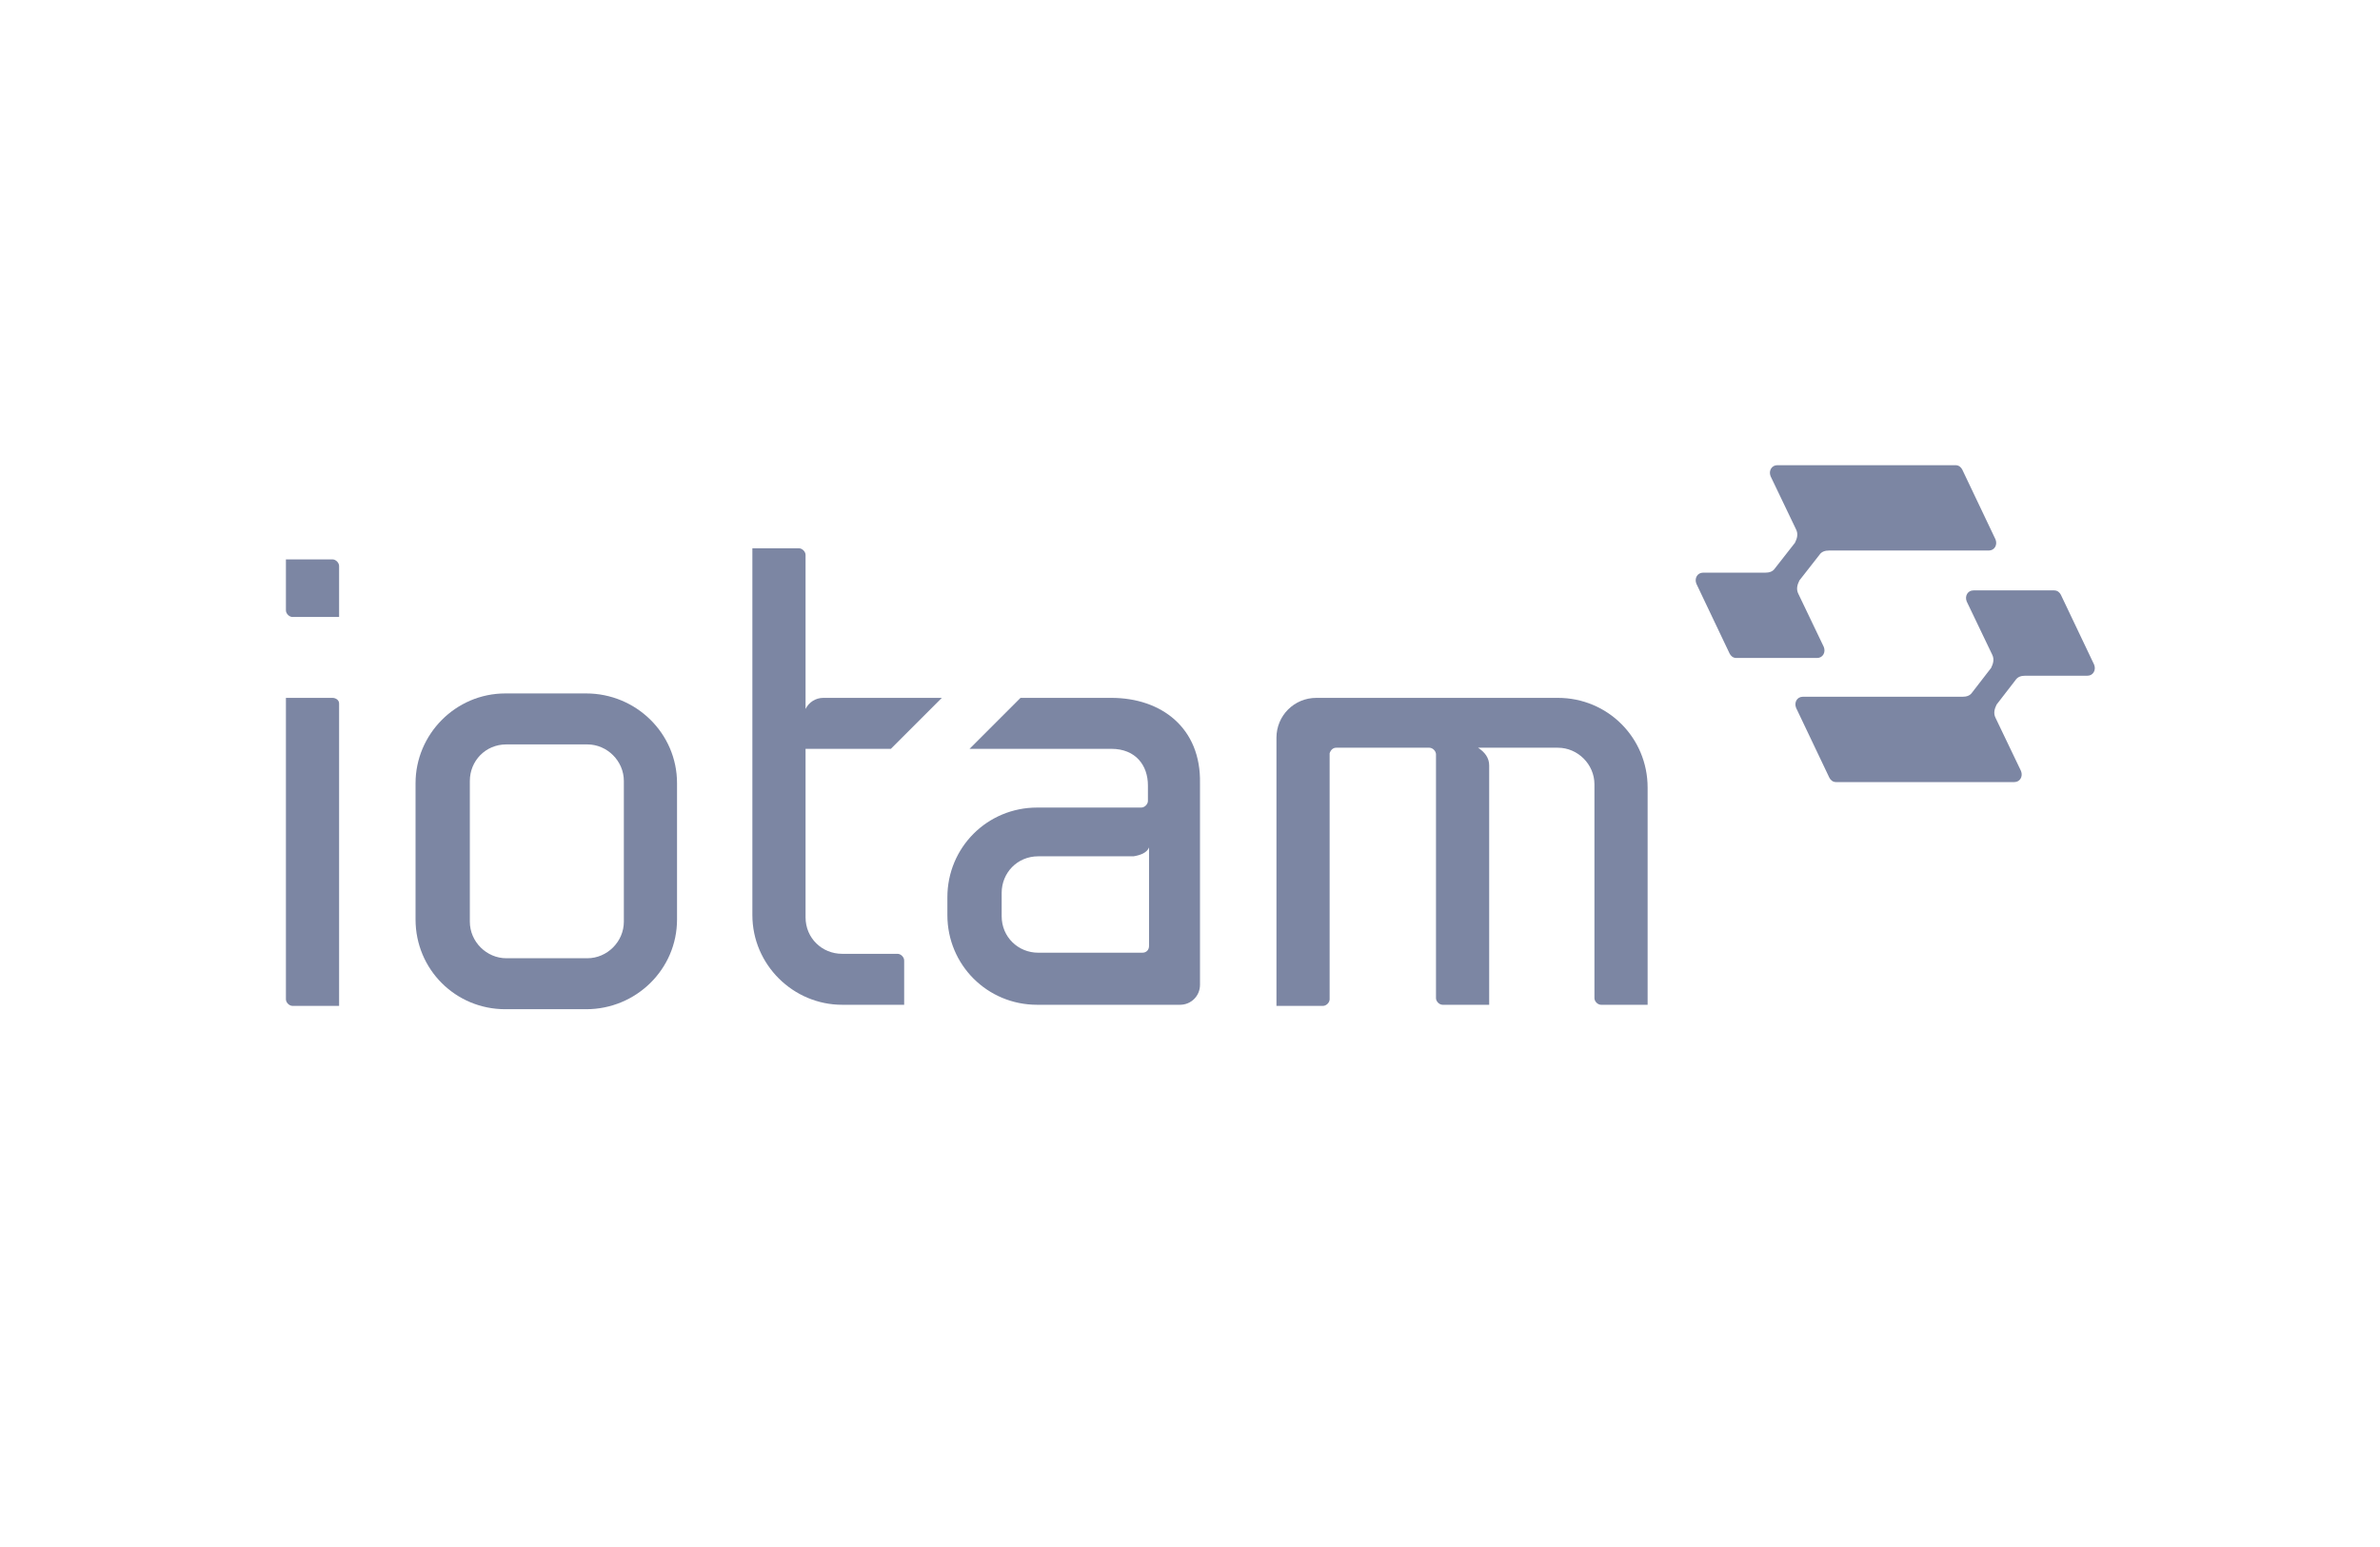
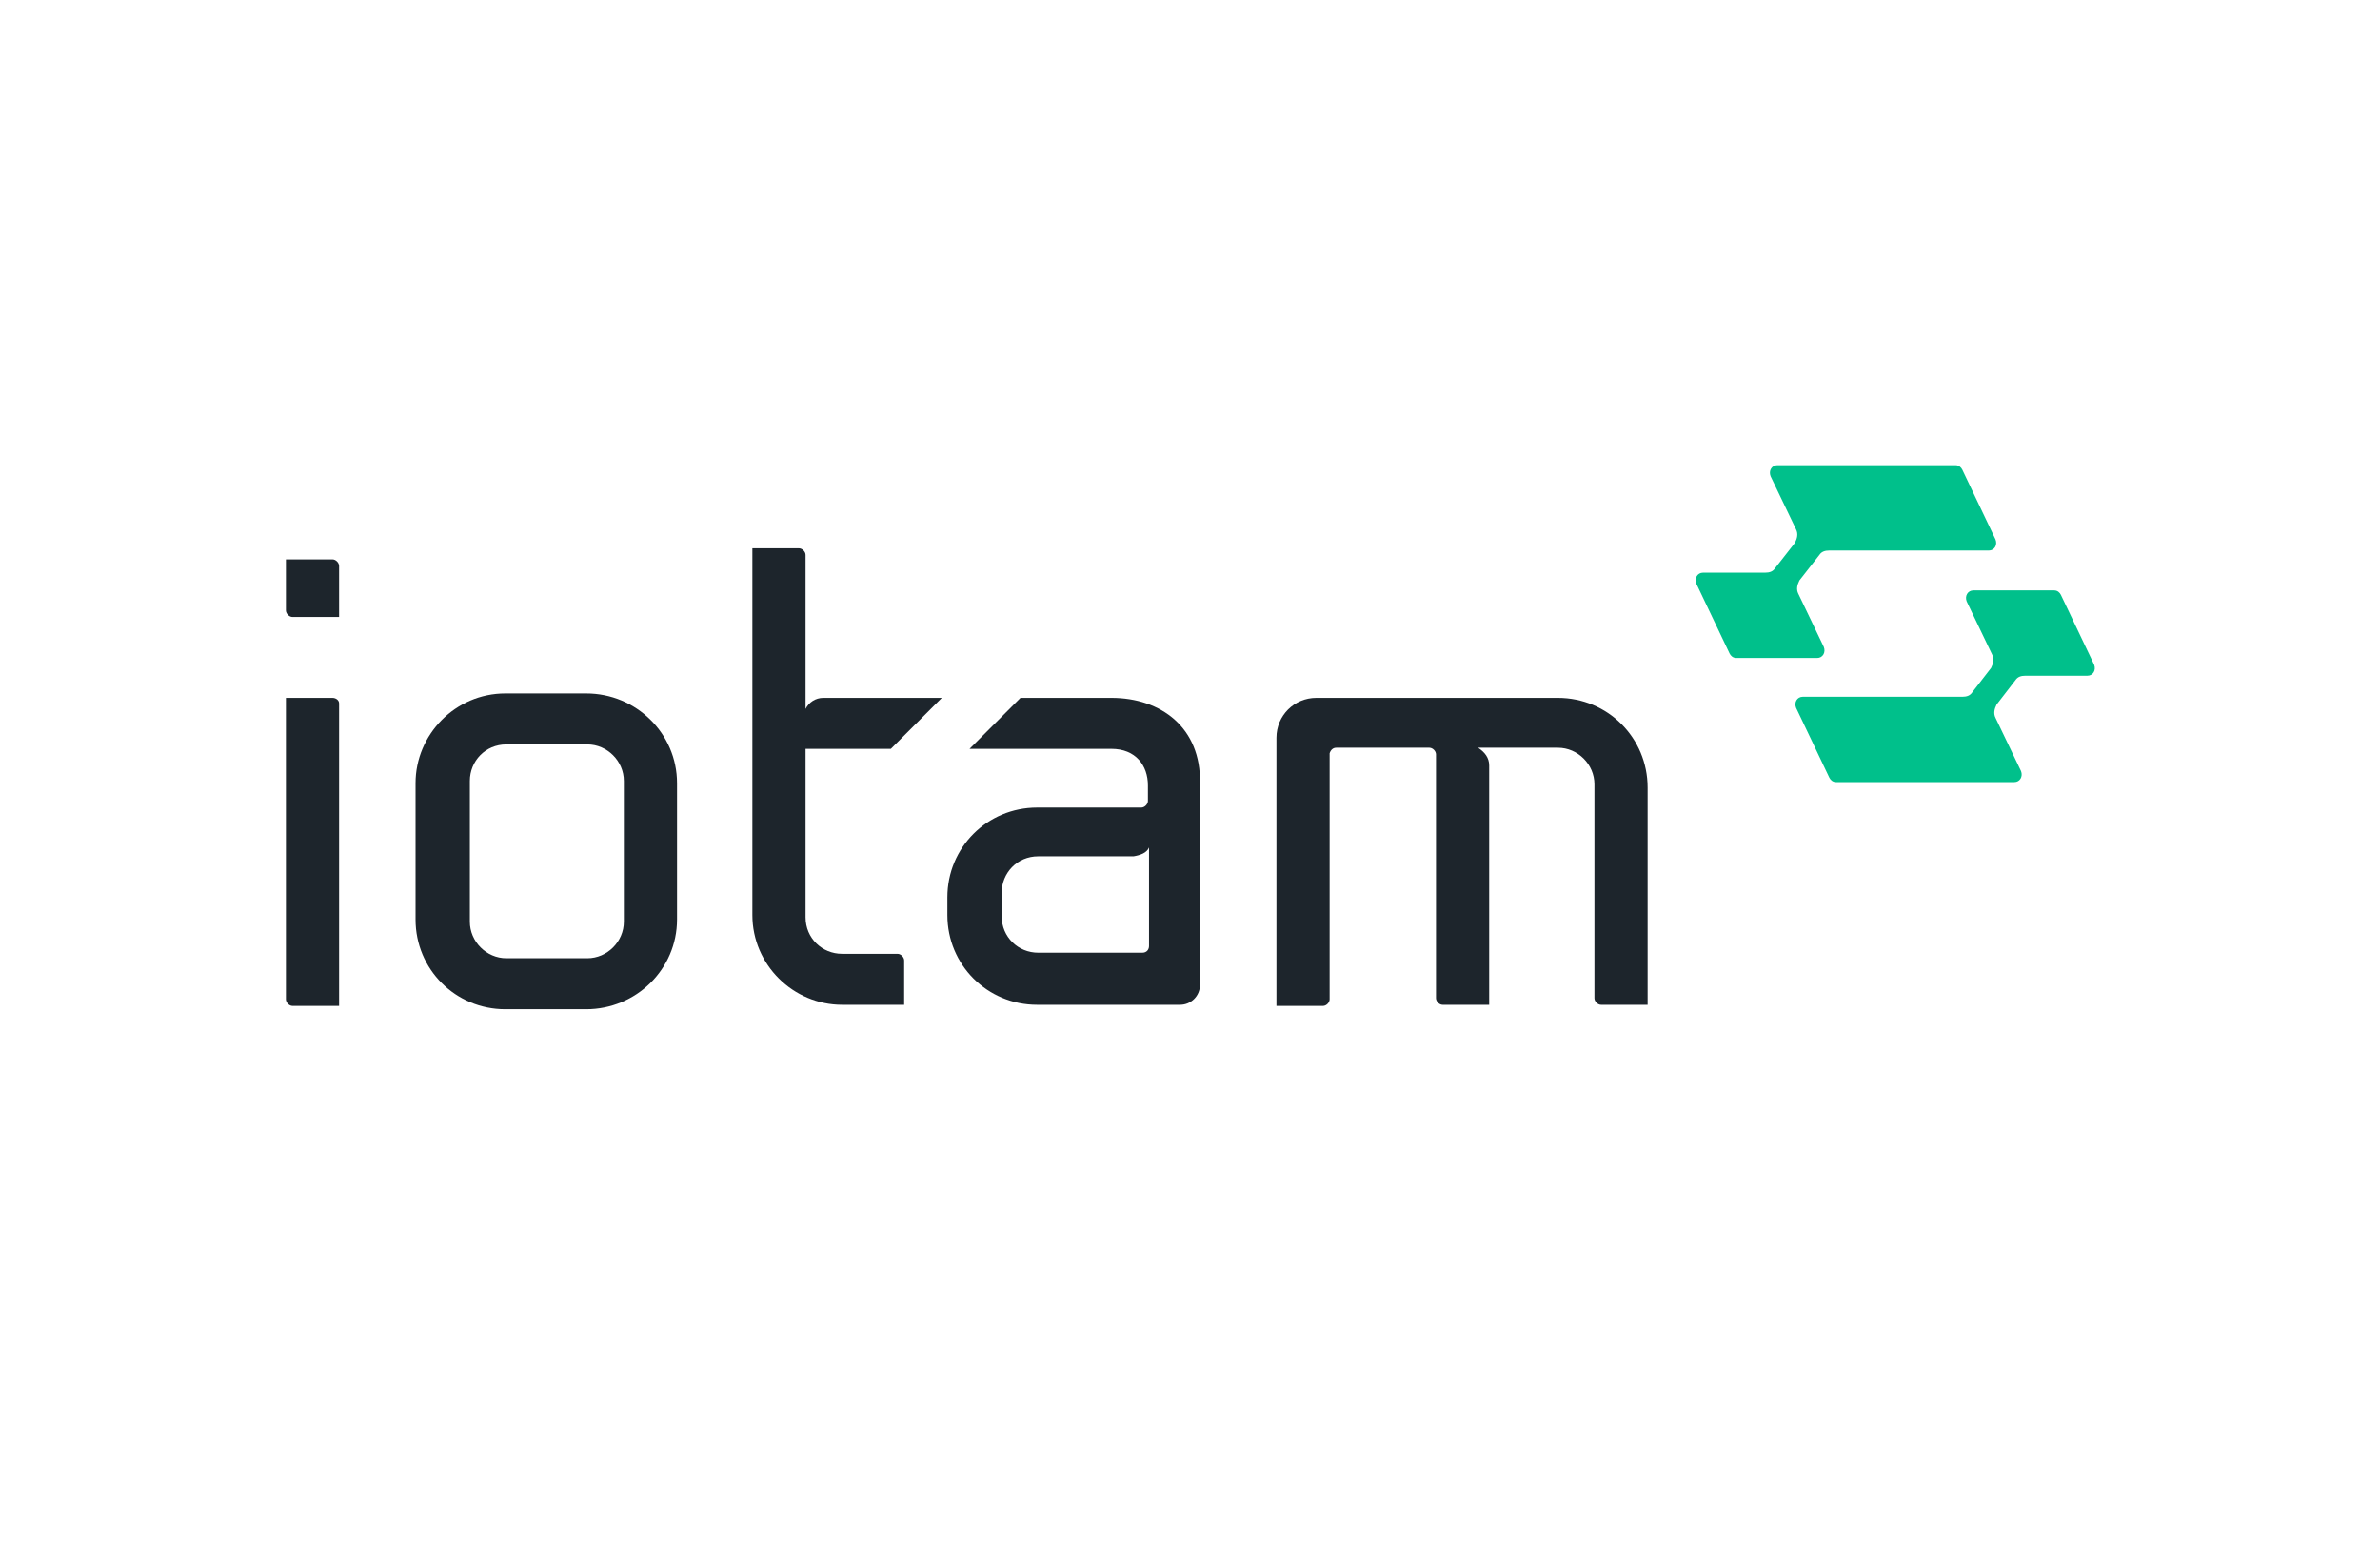
<svg xmlns="http://www.w3.org/2000/svg" width="100%" height="100%" viewBox="0 0 200 130" version="1.1" xml:space="preserve" style="fill-rule:evenodd;clip-rule:evenodd;stroke-linejoin:round;stroke-miterlimit:2;">
  <g transform="matrix(0.931074,0,0,0.931074,6.89476,4.26997)">
    <g>
-       <path d="M22.6,58.4L18.4,58.4L18.4,85.6C18.4,85.9 18.7,86.2 19,86.2L23.2,86.2L23.2,58.9C23.2,58.6 22.9,58.4 22.6,58.4Z" style="fill:rgb(124,134,163);fill-rule:nonzero;" />
-       <path d="M22.6,45.9L18.4,45.9L18.4,50.5C18.4,50.8 18.7,51.1 19,51.1L23.2,51.1L23.2,46.5C23.2,46.2 22.9,45.9 22.6,45.9Z" style="fill:rgb(124,134,163);fill-rule:nonzero;" />
-       <path d="M45.5,58L38.2,58C33.7,58 30.1,61.7 30.1,66.1L30.1,78.4C30.1,82.9 33.7,86.5 38.2,86.5L45.5,86.5C50,86.5 53.7,82.9 53.7,78.4L53.7,66.1C53.7,61.6 50,58 45.5,58ZM48.9,78.6C48.9,80.4 47.4,81.9 45.6,81.9L38.3,81.9C36.5,81.9 35,80.4 35,78.6L35,65.9C35,64.1 36.4,62.6 38.3,62.6L45.6,62.6C47.4,62.6 48.9,64.1 48.9,65.9L48.9,78.6Z" style="fill:rgb(124,134,163);fill-rule:nonzero;" />
-       <path d="M133.2,58.4L111.4,58.4C109.4,58.4 107.8,60 107.8,62L107.8,86.2L112,86.2C112.3,86.2 112.6,85.9 112.6,85.6L112.6,63.4C112.7,63.1 112.9,62.9 113.2,62.9L121.6,62.9C121.9,62.9 122.2,63.2 122.2,63.5L122.2,85.5C122.2,85.8 122.5,86.1 122.8,86.1L127,86.1L127,64.5C127,63.8 126.6,63.3 126,62.9L133.2,62.9C135,62.9 136.5,64.4 136.5,66.2L136.5,85.5C136.5,85.8 136.8,86.1 137.1,86.1L141.3,86.1L141.3,66.5C141.3,62 137.7,58.4 133.2,58.4Z" style="fill:rgb(124,134,163);fill-rule:nonzero;" />
-       <path d="M73.6,81.5L68.6,81.5C66.8,81.5 65.3,80.1 65.3,78.2L65.3,63L73,63L77.6,58.4L66.9,58.4C66.2,58.4 65.6,58.8 65.3,59.4L65.3,45.5C65.3,45.2 65,44.9 64.7,44.9L60.5,44.9L60.5,78C60.5,82.5 64.2,86.1 68.6,86.1L74.2,86.1L74.2,82.1C74.2,81.8 73.9,81.5 73.6,81.5Z" style="fill:rgb(124,134,163);fill-rule:nonzero;" />
-       <path d="M92.9,58.4L84.7,58.4L80.1,63L92.9,63C95.1,63 96.2,64.5 96.2,66.3L96.2,67.7C96.2,68 95.9,68.3 95.6,68.3L86.2,68.3C81.7,68.3 78.1,71.9 78.1,76.4L78.1,78C78.1,82.5 81.7,86.1 86.2,86.1L99.1,86.1C100.1,86.1 100.9,85.3 100.9,84.3L100.9,66.1C101,61.1 97.4,58.4 92.9,58.4ZM96.3,80.8C96.3,81.1 96.1,81.4 95.7,81.4L86.3,81.4C84.5,81.4 83,80 83,78.1L83,76C83,74.2 84.4,72.7 86.3,72.7L94.9,72.7C95.5,72.6 96.1,72.4 96.3,71.9L96.3,80.8Z" style="fill:rgb(124,134,163);fill-rule:nonzero;" />
+       <path d="M22.6,58.4L18.4,58.4L18.4,85.6C18.4,85.9 18.7,86.2 19,86.2L23.2,86.2L23.2,58.9C23.2,58.6 22.9,58.4 22.6,58.4Z" style="fill:rgb(29,37,44);fill-rule:nonzero;" />
+       <path d="M22.6,45.9L18.4,45.9L18.4,50.5C18.4,50.8 18.7,51.1 19,51.1L23.2,51.1L23.2,46.5C23.2,46.2 22.9,45.9 22.6,45.9Z" style="fill:rgb(29,37,44);fill-rule:nonzero;" />
+       <path d="M45.5,58L38.2,58C33.7,58 30.1,61.7 30.1,66.1L30.1,78.4C30.1,82.9 33.7,86.5 38.2,86.5L45.5,86.5C50,86.5 53.7,82.9 53.7,78.4L53.7,66.1C53.7,61.6 50,58 45.5,58ZM48.9,78.6C48.9,80.4 47.4,81.9 45.6,81.9L38.3,81.9C36.5,81.9 35,80.4 35,78.6L35,65.9C35,64.1 36.4,62.6 38.3,62.6L45.6,62.6C47.4,62.6 48.9,64.1 48.9,65.9L48.9,78.6Z" style="fill:rgb(29,37,44);fill-rule:nonzero;" />
+       <path d="M133.2,58.4L111.4,58.4C109.4,58.4 107.8,60 107.8,62L107.8,86.2L112,86.2C112.3,86.2 112.6,85.9 112.6,85.6L112.6,63.4C112.7,63.1 112.9,62.9 113.2,62.9L121.6,62.9C121.9,62.9 122.2,63.2 122.2,63.5L122.2,85.5C122.2,85.8 122.5,86.1 122.8,86.1L127,86.1L127,64.5C127,63.8 126.6,63.3 126,62.9L133.2,62.9C135,62.9 136.5,64.4 136.5,66.2L136.5,85.5C136.5,85.8 136.8,86.1 137.1,86.1L141.3,86.1L141.3,66.5C141.3,62 137.7,58.4 133.2,58.4Z" style="fill:rgb(29,37,44);fill-rule:nonzero;" />
+       <path d="M73.6,81.5L68.6,81.5C66.8,81.5 65.3,80.1 65.3,78.2L65.3,63L73,63L77.6,58.4L66.9,58.4C66.2,58.4 65.6,58.8 65.3,59.4L65.3,45.5C65.3,45.2 65,44.9 64.7,44.9L60.5,44.9L60.5,78C60.5,82.5 64.2,86.1 68.6,86.1L74.2,86.1L74.2,82.1C74.2,81.8 73.9,81.5 73.6,81.5Z" style="fill:rgb(29,37,44);fill-rule:nonzero;" />
+       <path d="M92.9,58.4L84.7,58.4L80.1,63L92.9,63C95.1,63 96.2,64.5 96.2,66.3L96.2,67.7C96.2,68 95.9,68.3 95.6,68.3L86.2,68.3C81.7,68.3 78.1,71.9 78.1,76.4L78.1,78C78.1,82.5 81.7,86.1 86.2,86.1L99.1,86.1C100.1,86.1 100.9,85.3 100.9,84.3L100.9,66.1C101,61.1 97.4,58.4 92.9,58.4ZM96.3,80.8C96.3,81.1 96.1,81.4 95.7,81.4L86.3,81.4C84.5,81.4 83,80 83,78.1L83,76C83,74.2 84.4,72.7 86.3,72.7L94.9,72.7C95.5,72.6 96.1,72.4 96.3,71.9L96.3,80.8Z" style="fill:rgb(29,37,44);fill-rule:nonzero;" />
    </g>
    <g>
-       <path d="M157.2,53.8L154.9,49C154.7,48.6 154.8,48.2 155,47.8L156.8,45.5C157,45.2 157.3,45.1 157.7,45.1L172.1,45.1C172.6,45.1 172.9,44.6 172.7,44.1L169.7,37.8C169.6,37.6 169.4,37.4 169.1,37.4L153,37.4C152.5,37.4 152.2,37.9 152.4,38.4L154.7,43.2C154.9,43.6 154.8,44 154.6,44.4L152.8,46.7C152.6,47 152.3,47.1 151.9,47.1L146.3,47.1C145.8,47.1 145.5,47.6 145.7,48.1L148.7,54.4C148.8,54.6 149,54.8 149.3,54.8L156.6,54.8C157.1,54.8 157.4,54.3 157.2,53.8Z" style="fill:rgb(124,134,163);fill-rule:nonzero;" />
-       <path d="M181.6,55.4L178.6,49.1C178.5,48.9 178.3,48.7 178,48.7L170.7,48.7C170.2,48.7 169.9,49.2 170.1,49.7L172.4,54.5C172.6,54.9 172.5,55.3 172.3,55.7L170.6,57.9C170.4,58.2 170.1,58.3 169.7,58.3L155.3,58.3C154.8,58.3 154.5,58.8 154.7,59.3L157.7,65.6C157.8,65.8 158,66 158.3,66L174.4,66C174.9,66 175.2,65.5 175,65L172.7,60.2C172.5,59.8 172.6,59.4 172.8,59L174.5,56.8C174.7,56.5 175,56.4 175.4,56.4L181,56.4C181.5,56.4 181.8,55.9 181.6,55.4Z" style="fill:rgb(124,134,163);fill-rule:nonzero;" />
+       <path d="M157.2,53.8L154.9,49C154.7,48.6 154.8,48.2 155,47.8L156.8,45.5C157,45.2 157.3,45.1 157.7,45.1L172.1,45.1C172.6,45.1 172.9,44.6 172.7,44.1L169.7,37.8C169.6,37.6 169.4,37.4 169.1,37.4L153,37.4C152.5,37.4 152.2,37.9 152.4,38.4L154.7,43.2C154.9,43.6 154.8,44 154.6,44.4L152.8,46.7C152.6,47 152.3,47.1 151.9,47.1L146.3,47.1C145.8,47.1 145.5,47.6 145.7,48.1L148.7,54.4C148.8,54.6 149,54.8 149.3,54.8L156.6,54.8C157.1,54.8 157.4,54.3 157.2,53.8Z" style="fill:rgb(0,192,139);fill-rule:nonzero;" />
+       <path d="M181.6,55.4L178.6,49.1C178.5,48.9 178.3,48.7 178,48.7L170.7,48.7C170.2,48.7 169.9,49.2 170.1,49.7L172.4,54.5C172.6,54.9 172.5,55.3 172.3,55.7L170.6,57.9C170.4,58.2 170.1,58.3 169.7,58.3L155.3,58.3C154.8,58.3 154.5,58.8 154.7,59.3L157.7,65.6C157.8,65.8 158,66 158.3,66L174.4,66C174.9,66 175.2,65.5 175,65L172.7,60.2C172.5,59.8 172.6,59.4 172.8,59L174.5,56.8C174.7,56.5 175,56.4 175.4,56.4L181,56.4C181.5,56.4 181.8,55.9 181.6,55.4Z" style="fill:rgb(0,192,139);fill-rule:nonzero;" />
    </g>
  </g>
</svg>
